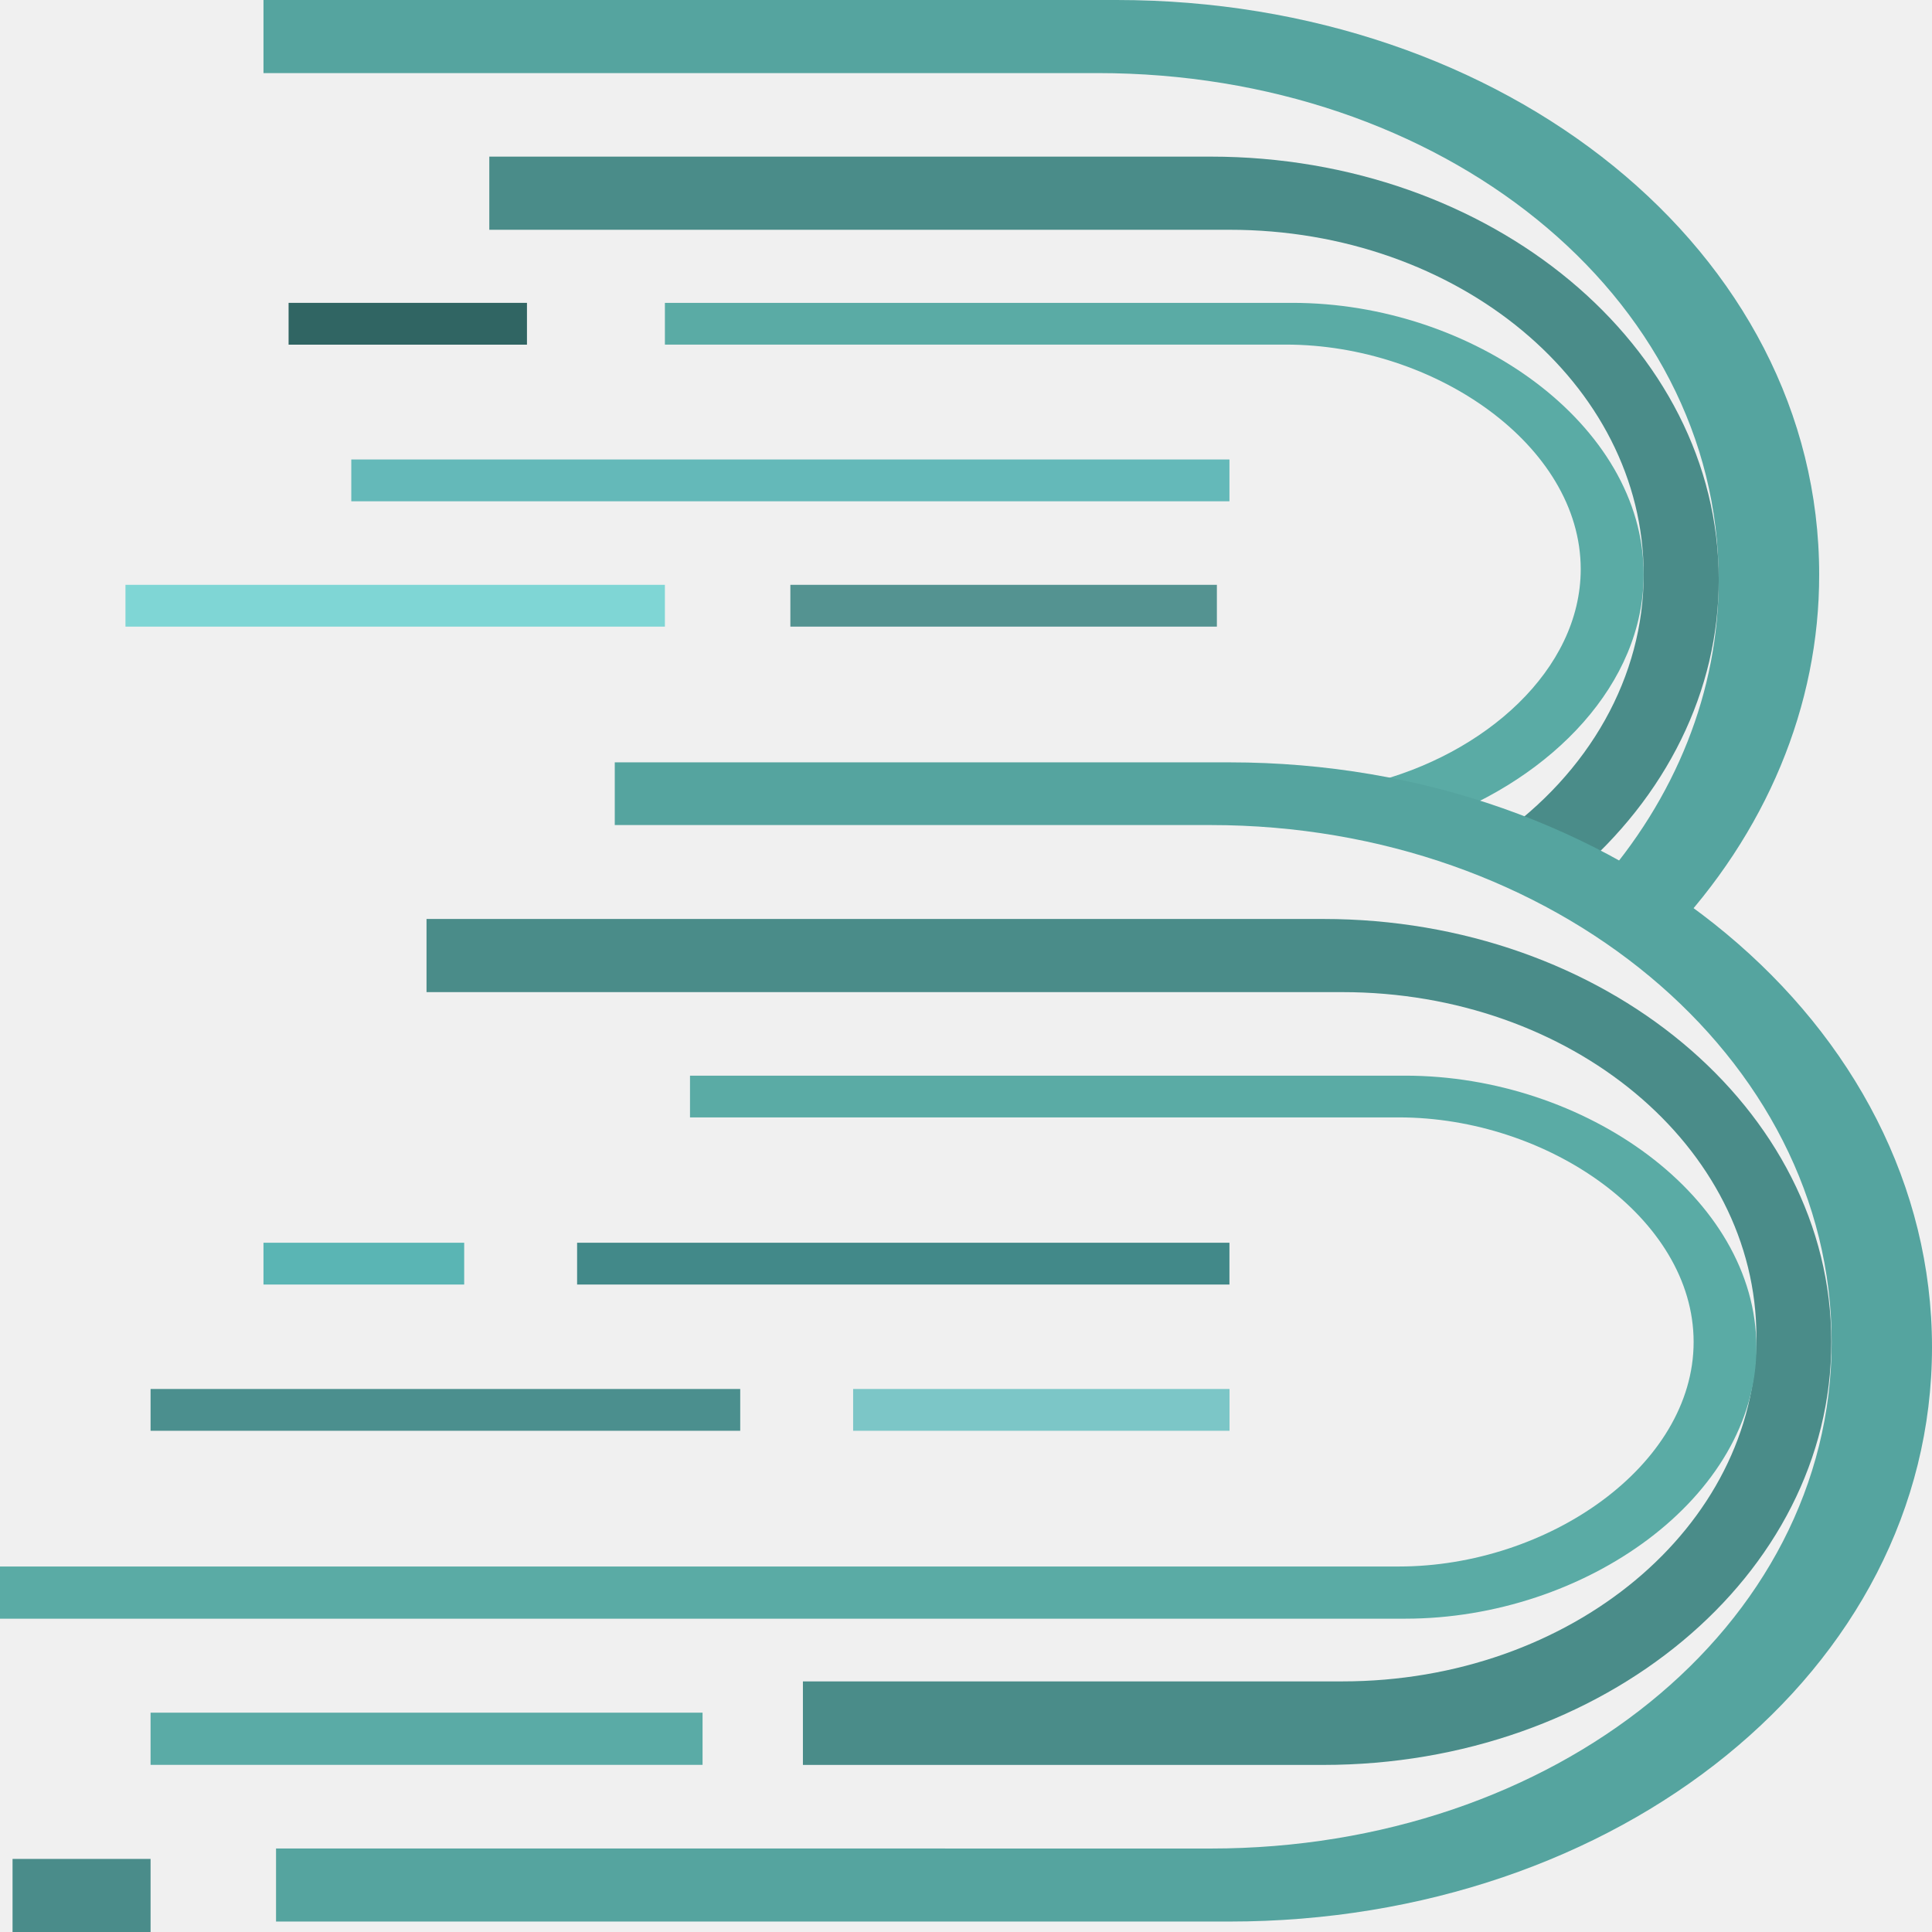
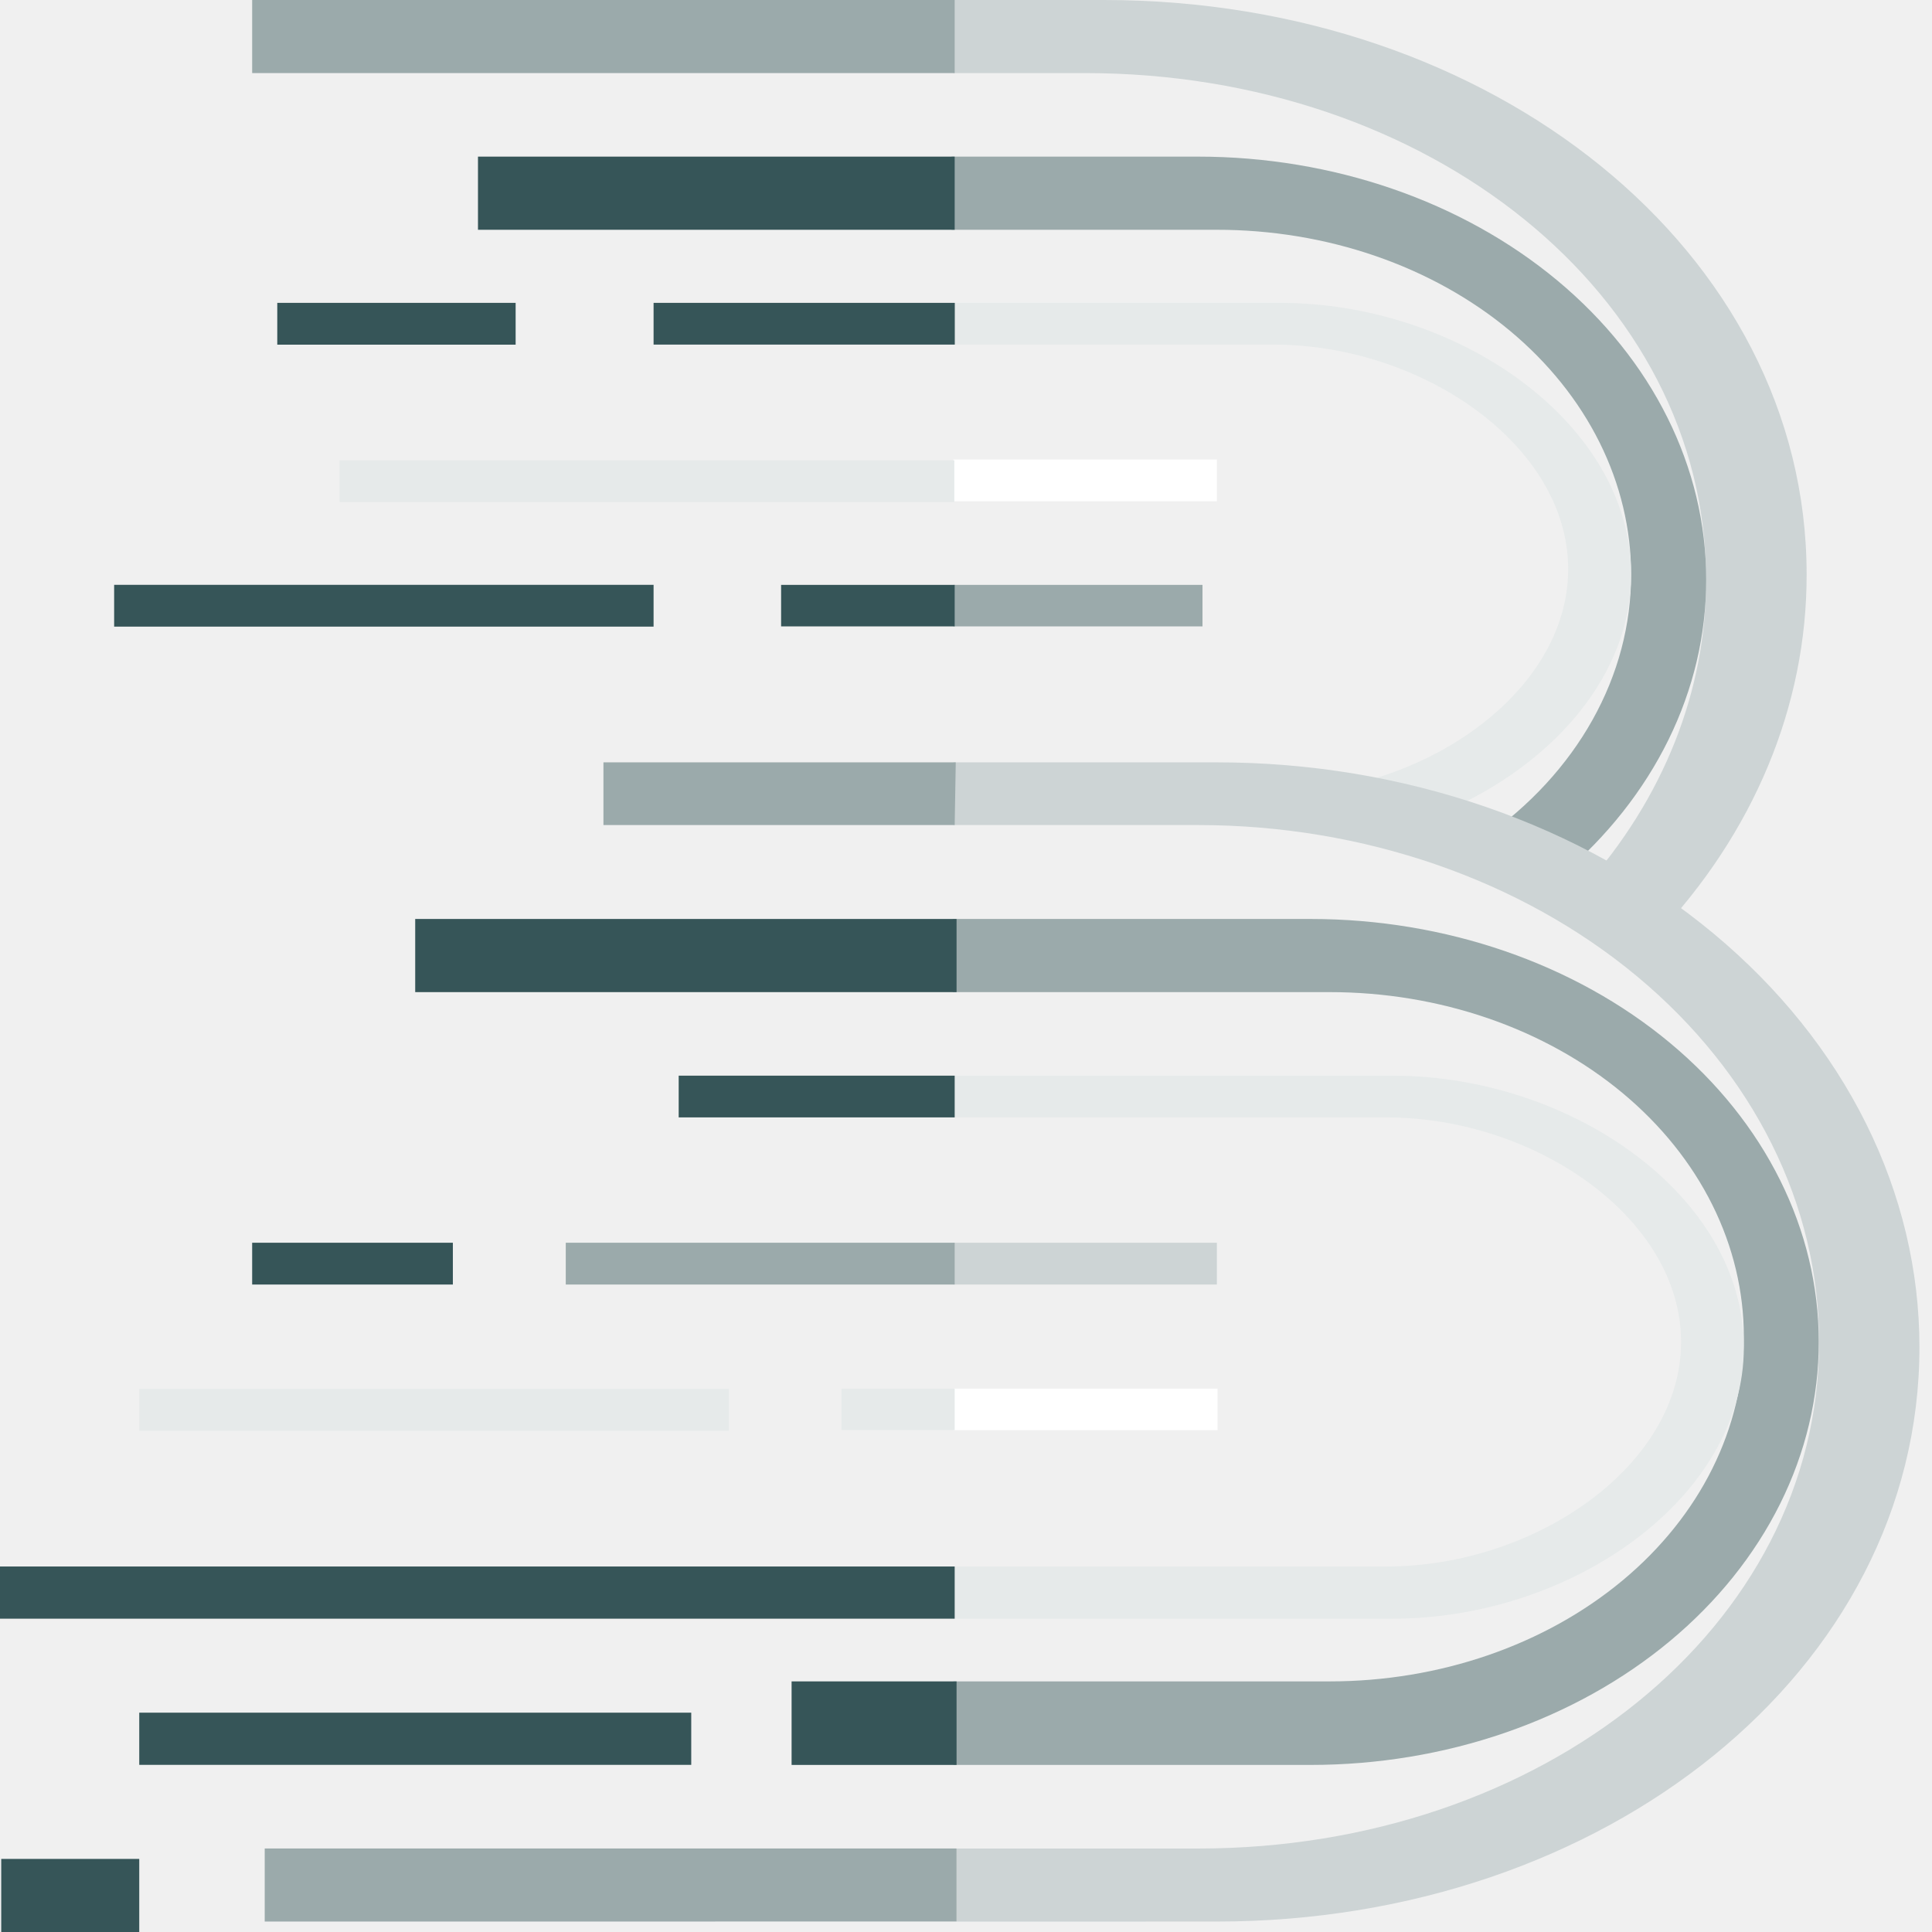
- <svg xmlns="http://www.w3.org/2000/svg" viewBox="0 0 512 512" version="1.1" id="svg430" width="512" height="512">
-   <defs id="defs434" />
-   <g id="g532" transform="scale(2.188876,1.822064)">
-     <path d="M 202,136.19 A 84.68,84.68 0 0 0 220.25,83.54 C 220.25,36.54 182.17,0 135.19,0 H 31.9 v 10.63 h 101 c 41.52,0 75.18,32.15 75.18,73.67 a 74.88,74.88 0 0 1 -14.8,44.81 z" fill="#55a49f" id="path398" />
-     <path d="M 190.48,127.39 A 61.34,61.34 0 0 0 208.09,84.3 61.52,61.52 0 0 0 146.58,22.78 H 59.24 v 10.64 h 89.61 A 50.12,50.12 0 0 1 199,83.54 50,50 0 0 1 181.14,121.9 Z" fill="#4a8c89" id="path400" />
-     <path d="M 173.63,119.37 C 188,113.09 199,99.41 199,83.54 199,61.73 178.28,44.05 156.47,44.05 H 80.5 v 6.07 h 75.19 c 18,0 35.69,14.63 35.69,32.66 0,14.61 -11.58,27 -25.57,31.15 z" fill="#5aaba5" id="path402" />
-     <path d="M 1.52,270.37 H 18.23 V 281 H 1.52 Z" fill="#4a8c8a" id="path404" />
-     <path d="m 18.23,249.1 h 66.83 v 7.59 H 18.23 Z" fill="#5aaba6" id="path406" />
-     <path d="m 18.23,202.02 h 71.39 v 6.08 H 18.23 Z" fill="#4b8f8e" id="path408" />
-     <path d="m 103.29,202.02 h 45.57 v 6.08 h -45.57 z" fill="#7cc6c7" id="path410" />
-     <path d="m 31.9,180.75 h 24.3 v 6.08 H 31.9 Z" fill="#5ab5b4" id="path412" />
-     <path d="m 69.87,180.75 h 78.98 v 6.08 H 69.87 Z" fill="#428989" id="path414" />
-     <path d="m 95.69,85.06 h 51.64 v 6.08 H 95.69 Z" fill="#549391" id="path416" />
-     <path d="M 34.94,44.05 H 63.8 v 6.08 H 34.94 Z" fill="#306563" id="path418" />
-     <path d="m 42.53,66.83 h 106.32 v 6.08 H 42.53 Z" fill="#64b9b9" id="path420" />
-     <path d="M 15.19,85.06 H 80.5 v 6.08 H 15.19 Z" fill="#7fd6d5" id="path422" />
-     <path d="m 33.42,268.85 v 10.63 h 115.43 c 47,0 85.06,-36.56 85.06,-83.54 A 85.06,85.06 0 0 0 148.85,110.88 H 74.43 V 120 h 72.15 a 75.19,75.19 0 0 1 75.18,75.19 c 0,41.53 -33.66,73.67 -75.18,73.67 z" fill="#55a49f" id="path424" />
-     <path d="m 51.64,133.66 v 10.64 h 110.88 a 50.12,50.12 0 0 1 50.13,50.12 50.13,50.13 0 0 1 -50.13,50.13 H 97.21 v 12.15 h 63 a 61.51,61.51 0 0 0 61.51,-61.52 61.52,61.52 0 0 0 -61.51,-61.52 z" fill="#4a8c89" id="path426" />
-     <path d="m 83.54,156.45 v 6.07 h 85.82 c 18,0 35.69,14.63 35.69,32.66 0,18 -17.65,32.66 -35.69,32.66 H 0 v 7.59 h 170.12 c 21.81,0 42.53,-17.68 42.53,-39.49 0,-21.81 -20.72,-39.49 -42.53,-39.49 z" fill="#5aaba5" id="path428" />
+ <svg xmlns="http://www.w3.org/2000/svg" width="512" height="512" viewBox="0 0 512 512" fill="none">
+   <g clip-path="url(#clip0_311_48)">
+     <path d="M438.826 248.147C464.761 220.837 478.84 187.028 478.773 152.215C478.773 66.578 395.42 0 292.587 0H252.673V19.369H287.574C378.457 19.369 452.134 77.948 452.134 153.6C452.19 183.011 440.827 211.649 419.739 235.247L438.826 248.147Z" fill="#CDD4D5" />
+     <path d="M413.61 232.113C438.352 211.175 452.199 182.97 452.156 153.6C452.156 123.874 437.972 95.366 412.723 74.345C387.474 53.324 353.228 41.512 317.518 41.507H252.173V60.894H322.487C336.899 60.886 351.172 63.243 364.49 67.829C377.808 72.415 389.909 79.141 400.104 87.622C410.298 96.103 418.385 106.172 423.902 117.255C429.419 128.339 432.259 140.218 432.259 152.215C432.278 165.536 428.787 178.699 422.032 190.775C415.278 202.851 405.424 213.547 393.166 222.11L413.61 232.113Z" fill="#9BAAAB" />
+     <path d="M376.727 217.5C408.182 206.057 432.259 181.131 432.259 152.215C432.259 112.476 386.906 80.262 339.166 80.262H252.673V91.322H337.459C376.859 91.322 415.58 117.978 415.58 150.83C415.58 177.451 390.233 200.026 359.61 207.588L376.727 217.5Z" fill="#E6EAEA" />
+     <path d="M252.673 368H322.673V379H252.673V368Z" fill="white" />
+     <path d="M252.673 329.338H322.487V340.416H252.673V329.338Z" fill="#CDD4D5" />
+     <path d="M252.673 155H318.673V166H252.673V155Z" fill="#9BAAAB" />
+     <path d="M252.673 121.769H322.487V132.847H252.673V121.769Z" fill="white" />
+     <path d="M253.5 489.88V509.248L322.487 509.23C425.364 509.23 508.673 442.616 508.673 357.015C508.673 336.662 503.857 316.509 494.5 297.705C485.144 278.901 471.429 261.816 454.14 247.424C436.851 233.033 416.326 221.617 393.737 213.828C371.148 206.039 346.937 202.03 322.487 202.03H252.673V218.648H317.518C361.164 218.652 403.021 233.088 433.881 258.781C464.741 284.473 482.078 319.317 482.078 355.649C482.078 431.319 408.401 489.88 317.518 489.88H253.5Z" fill="#CDD4D5" />
+     <path d="M252.472 243.537V262.924H352.409C366.817 262.921 381.086 265.282 394.398 269.87C407.711 274.458 419.808 281.185 429.997 289.665C440.187 298.145 448.27 308.213 453.784 319.294C459.299 330.375 462.137 342.252 462.137 354.246C462.137 378.471 450.577 401.703 429.998 418.833C409.42 435.963 381.511 445.586 352.409 445.586H252.673V467.724H347.352C365.035 467.724 382.545 464.824 398.881 459.191C415.218 453.557 430.061 445.3 442.563 434.891C455.066 424.482 464.983 412.125 471.748 398.525C478.513 384.926 481.993 370.35 481.99 355.63C481.99 325.905 467.806 297.396 442.557 276.375C417.308 255.354 383.063 243.542 347.352 243.537H252.472Z" fill="#9BAAAB" />
+     <path d="M252.673 285.062V296.122H273.456H367.381C406.781 296.122 445.502 322.779 445.502 355.631C445.502 388.428 406.868 415.139 367.381 415.139H252.673V428.969H369.045C416.784 428.969 462.138 396.755 462.138 357.015C462.138 317.276 416.784 285.062 369.045 285.062H252.673Z" fill="#E6EAEA" />
+     <path d="M253 19.369V0H66.825V19.369H253Z" fill="#9BAAAB" />
+     <path d="M253 41.507H126.669V60.894H253V41.507Z" fill="#365558" />
+     <path d="M253.029 80.262H173.205V91.322H253.029V80.262Z" fill="#365558" />
+     <path d="M0.327 492.631H36.903V512H0.327V492.631Z" fill="#365558" />
+     <path d="M36.903 453.876H183.186V467.705H36.903V453.876Z" fill="#365558" />
+     <path d="M36.903 368.093H193.167V379.171H36.903V368.093Z" fill="#E6EAEA" />
+     <path d="M223 368H253V379H223V368Z" fill="#E6EAEA" />
+     <path d="M66.825 329.338H120.015V340.416H66.825V329.338Z" fill="#365558" />
+     <path d="M149.937 329.338H253V340.416H149.937V329.338Z" fill="#9BAAAB" />
+     <path d="M207 155H253V166H207V155Z" fill="#365558" />
+     <path d="M73.48 80.262H136.65V91.34H73.48V80.262Z" fill="#365558" />
+     <path d="M90 122H252.907V133.078H90V122Z" fill="#E6EAEA" />
+     <path d="M30.249 154.985H173.205V166.063H30.249V154.985Z" fill="#365558" />
+     <path d="M70.152 509.23V489.862H253.5V509.217L70.152 509.23Z" fill="#9BAAAB" />
+     <path d="M159.918 202.03H253.287L253 218.648H159.918V202.03Z" fill="#9BAAAB" />
+     <path d="M110.034 262.924V243.537H253.5V262.924H110.034Z" fill="#365558" />
+     <path d="M209.781 445.586H253.5V467.724H209.781V445.586Z" fill="#365558" />
+     <path d="M179.859 285.062V296.122H253V415.139H-3V428.969H253V415.139V296.122V285.062H179.859Z" fill="#365558" />
  </g>
+   <defs>
+     <clipPath id="clip0_311_48">
+       <rect width="512" height="512" fill="white" />
+     </clipPath>
+   </defs>
</svg>
